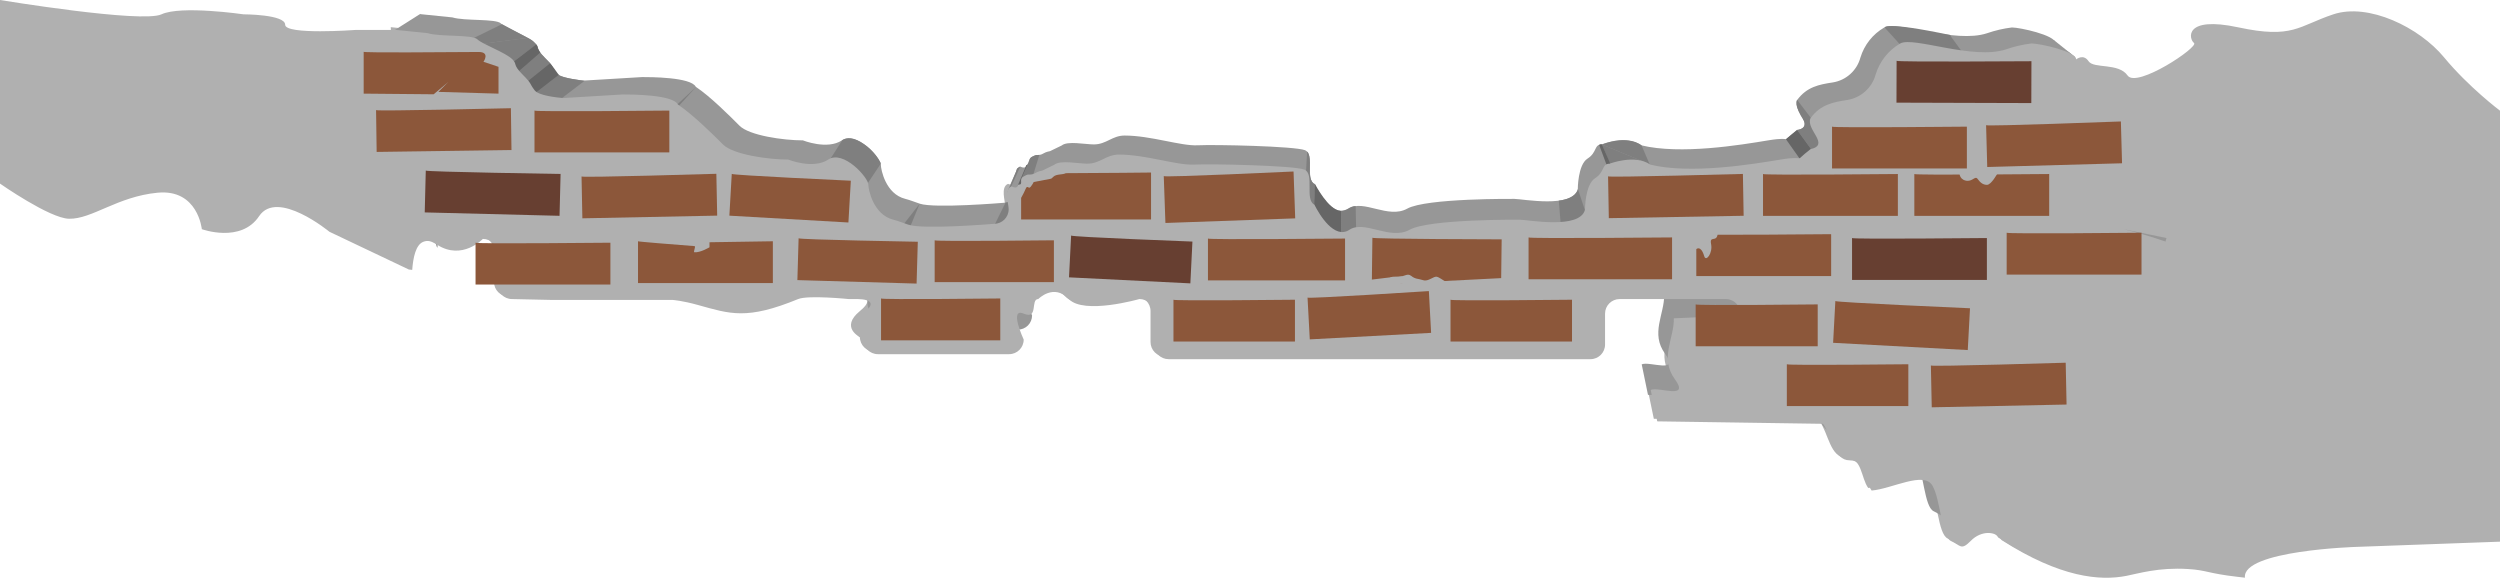
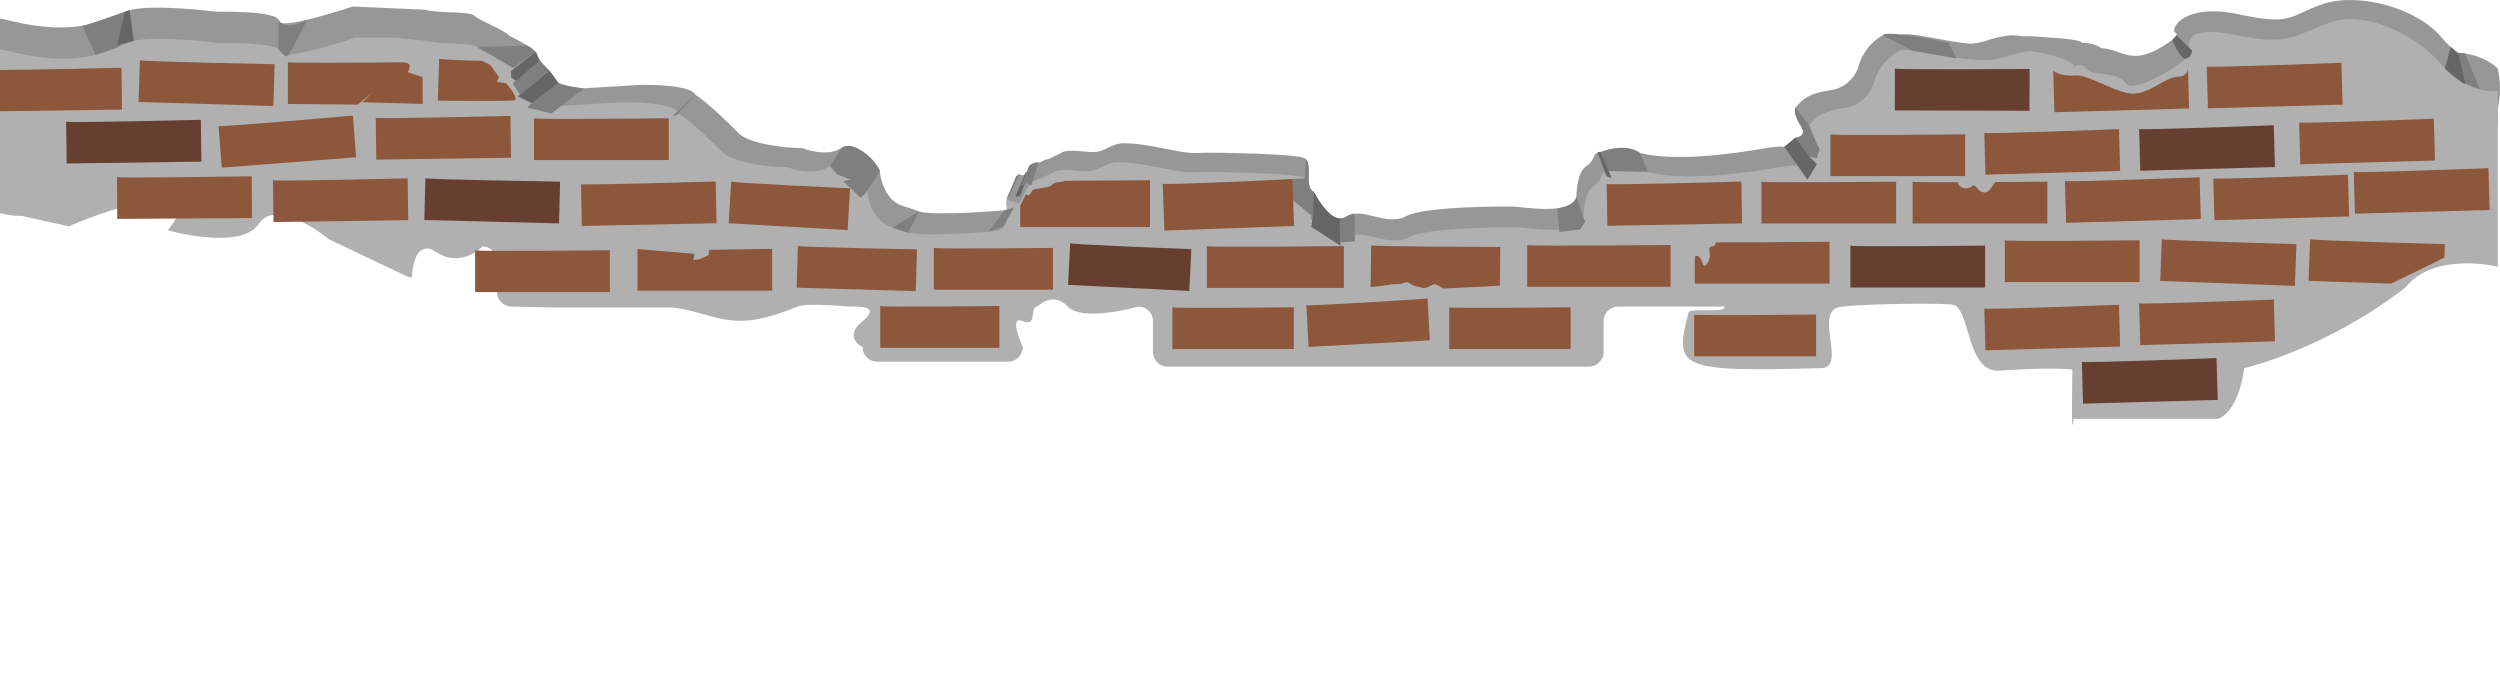
- <svg xmlns="http://www.w3.org/2000/svg" viewBox="0 0 1920 443.72">
+ <svg xmlns="http://www.w3.org/2000/svg" viewBox="0 0 1921.72 531.41">
  <defs>
-     <style>.cls-1{fill:#b0b0b0;}.cls-2{fill:#979797;}.cls-3{fill:#666;}.cls-4{fill:#7f7f7f;}.cls-5{fill:#8c573a;}.cls-6{fill:#673f31;}</style>
+     <style>.cls-1{fill:#979797;}.cls-2{fill:#b0b0b0;}.cls-3{fill:#8c573a;}.cls-4{fill:#7f7f7f;}.cls-5{fill:#666;}.cls-6{fill:#673f31;}</style>
  </defs>
  <g id="Capa_2" data-name="Capa 2">
-     <g id="teaser">
-       <path id="pared" class="cls-1" d="M1720.58,375.24c6.84-53.88,21.38-113.76-5.13-164.22-35.18-24.4-75-35.15-115.9-43.42V88.78c0-6.18-7.7-45.15-7.7-45.15,0-6.19-28.11-12.24-34.3-12.24A94.15,94.15,0,0,0,1538,35.93c-25.23,8.41-71.23-10.09-81.18-4.54a41.29,41.29,0,0,0-18.9,23.79,27,27,0,0,1-21.75,19.61c-10.93,1.68-20.59,3.48-28.29,14-3.85,8.74,15.4,20.28,0,23.79-15.39,11.89,0,4.19-23.09,8-21.2,3.53-69.08,11.46-100.08,3.85-11.55-8.22-31.14-.69-31.14-.69-6.18,0-3.5,6.32-11.2,11.2s-7.7,24.13-7.7,24.13c-3.85,15.4-43.85,7.7-50,7.7,0,0-69.62-.69-84.68,7.7s-34.64-7.7-46.19,0-23.09-11.55-26.94-19.25c-7.7-3.85.35-23.78-7.7-26.94s-71.37-4.54-84.68-3.85-37.09-7.7-57.73-7.7c-9.85,0-14.44,7-24.29,7-6.83,0-20.83-3-25.36.82l-9.22,4.5c-6.33,1.15-5,3.07-10.42,3.07h0c-.9-.34-3.55,1.18-4.36,1.7-3.34,2.15.51,6-3.34,6-1.51,0,0,3.85-5.58,1.37-6,2.48-2.11,13.42-2.12,17.54A11.19,11.19,0,0,1,760.78,170s-54.23,4.54-65.78.69c-3.37-1.12-7.81-2.92-11.55-3.85-15.39-3.85-19.24-23.09-19.24-26.94,0-5.45-19.25-27-30.79-19.25s-30.8,0-30.8,0c-15.39,0-42.34-3.85-50-11.55S529.49,86,517.94,78.27c-3.85-7.7-36.15-7.7-42.34-7.7l-45.85,2.76c-5.1-.46-18.65-1.88-21.78-5.94-4.26-5.53-1.65-4.52-9.35-12.21s-3.85-7.7-7.7-11.55c-5.44-5.44-23.09-11.55-26.94-15.4s-28.78-1.78-38.25-4.75L300.1,20.86c.57,5.74,8.08,184.43,13.84,184.43,0,0,0-31.48,19.24-19.24s35-4.54,35-4.54a11.19,11.19,0,0,1,11.2,11.2v23.78a11.21,11.21,0,0,0,11.21,11.21l31.13.69h92.38s7.07.46,19.25,3.85c24.84,6.89,37.43,11.68,77-4.54,7.7-3.16,38.84,0,38.84,0,6.18,0,26.6-1.39,11.2,11.2s0,19.93,0,19.93A11.21,11.21,0,0,0,671.56,270H772.33a11.2,11.2,0,0,0,11.2-11.21S772,234,783.53,238.9s5-11.2,11.2-11.2c0,0,11.9-12.24,23.44,0s54.24,0,54.24,0a11.2,11.2,0,0,1,11.2,11.2v23.78a11.19,11.19,0,0,0,11.2,11.2h324a11.2,11.2,0,0,0,11.2-11.2V238.9a11.2,11.2,0,0,1,11.2-11.2h81.52a11.21,11.21,0,0,1,9.26,4.9l-4,7.79-45.09,2.11c.26,15.57-11.08,30.57.76,46.72s-12.35,5.53-18.53,8.29l5,24.11,83.14,1.23,44.21.66c6.81,9.35,8.07,28.05,20.42,28.05s11.26,15.46,16.88,23.19c15.58-1.26,40.24-15.14,46.72-3.77s6.75,39.14,14.32,42.58,7.57,7.51,15.27-.3,19.24-7.81,23.54-.46c45.27,29,75.74,31.38,95.7,27.51,9.44-1.83,24.83-6.68,47.47-5.28,14.61.9,14.84,3.33,38.06,6l5.64.65C1718.85,419.7,1718.05,397.57,1720.58,375.24Z" />
-       <path id="paredback" class="cls-2" d="M1703.67,355.41c6.65-52.39,20.79-110.6-5-159.67-34.21-23.72-72.91-34.18-112.69-42.22V76.89c0-6-7.49-43.9-7.49-43.9,0-6-27.33-11.9-33.34-11.9a92.11,92.11,0,0,0-19.05,4.42c-24.53,8.18-69.25-9.81-78.93-4.42a40.14,40.14,0,0,0-18.37,23.13,26.24,26.24,0,0,1-21.15,19.07c-10.63,1.63-20,3.38-27.5,13.6-3.75,8.5,15,19.72,0,23.13-15,11.56,0,4.08-22.46,7.82-20.61,3.44-67.16,11.15-97.3,3.74-11.23-8-30.27-.67-30.27-.67-6,0-3.41,6.14-10.9,10.89s-7.48,23.46-7.48,23.46c-3.74,15-42.64,7.49-48.65,7.49,0,0-67.7-.67-82.33,7.48s-33.69-7.48-44.91,0-22.46-11.22-26.2-18.71c-7.48-3.74.34-23.12-7.48-26.19s-69.4-4.42-82.34-3.75-36.06-7.48-56.13-7.48c-9.57,0-14,6.81-23.61,6.81-6.65,0-20.26-2.86-24.66.8l-9,4.37c-6.15,1.13-4.84,3-10.13,3h0c-.87-.33-3.45,1.14-4.23,1.65-3.25,2.09.49,5.83-3.25,5.83-1.47,0,0,3.74-5.43,1.34-5.8,2.4-2,13-2.06,17a10.89,10.89,0,0,1-10.89,10.88s-52.73,4.41-64,.67c-3.28-1.09-7.6-2.83-11.23-3.74-15-3.74-18.71-22.46-18.71-26.2,0-5.29-18.71-26.19-29.94-18.71s-29.94,0-29.94,0c-15,0-41.17-3.74-48.65-11.23S545.6,74.16,534.38,66.67c-3.75-7.48-35.15-7.48-41.17-7.48l-44.58,2.68c-5-.45-18.14-1.83-21.17-5.77-4.15-5.38-1.61-4.4-9.1-11.88s-3.74-7.48-7.48-11.23c-5.29-5.29-22.46-11.22-26.2-15s-28-1.73-37.19-4.62l-24.91-2.54c.55,5.58,7.85,179.31,13.45,179.31,0,0,0-30.61,18.71-18.71s34-4.41,34-4.41a10.89,10.89,0,0,1,10.89,10.89v23.12A10.9,10.9,0,0,0,410.54,212l30.28.67h89.81s6.87.45,18.72,3.74c24.15,6.71,36.39,11.36,74.84-4.41,7.49-3.08,37.76,0,37.76,0,6,0,25.87-1.35,10.9,10.89s0,19.38,0,19.38a10.89,10.89,0,0,0,10.89,10.89h98a10.88,10.88,0,0,0,10.89-10.89s-11.23-24.13,0-19.38S797.48,212,803.49,212c0,0,11.57-11.9,22.79,0S879,212,879,212a10.88,10.88,0,0,1,10.89,10.89V246a10.89,10.89,0,0,0,10.9,10.89h315A10.89,10.89,0,0,0,1226.72,246V222.85A10.89,10.89,0,0,1,1237.61,212h79.26a10.87,10.87,0,0,1,9,4.77c-1.75,3.36-2.19,4.21-3.93,7.57l-43.84,2c.24,15.14-10.78,29.72.73,45.42s-12,5.38-18,8.06c2.64,12.86,2.18,10.59,4.82,23.45l80.84,1.19,43,.64c6.62,9.09,7.85,27.27,19.85,27.27s11,15,16.42,22.55c15.14-1.22,39.11-14.72,45.42-3.66s6.56,38.05,13.92,41.39,7.36,7.31,14.84-.29,18.72-7.59,22.89-.44c44,28.16,73.64,30.51,93,26.74,9.17-1.78,24.14-6.49,46.16-5.13,14.2.88,14.42,3.24,37,5.86l5.48.64C1702,398.63,1701.21,377.12,1703.67,355.41Z" />
-       <path class="cls-2" d="M1593.89,44c-.56-.38-16.65-13.32-16.65-13.32L1569.57,45l19.14,2,5.18-2.92" />
-       <polyline class="cls-2" points="774.15 145.76 781.02 130.16 792.75 132.73 783.51 150.55 775.59 147.91 774.15 145.76" />
-       <polyline class="cls-3" points="781.74 142.16 788.31 126.84 791.43 125.47 784.17 144.61 780.87 145.27" />
-       <polyline class="cls-2" points="303.03 23.17 322.83 10.63 325.47 29.11 307.65 29.11 303.03 23.17" />
-       <polygon class="cls-4" points="349.23 36.37 385.53 18.55 405.29 29.07 349.23 36.37" />
-       <path class="cls-4" d="M638,121.59l8.88-13.94s4.21-3.3,11.34,0a39.67,39.67,0,0,1,17.9,17.07c.33.65.27.76.27.76l-18.95,7.91-13.86-5.28" />
-       <path class="cls-4" d="M784.39,137.33l6.49-15.19a4.4,4.4,0,0,1,2.27-2,20.23,20.23,0,0,1,2.64-1.07,12.89,12.89,0,0,1,2.42-.08l-5.46,17.73-3.3-2-5.06,2.62" />
-       <path class="cls-4" d="M783.51,128.11,776.25,144l-2.74,4.23,7.26-17.47a1.86,1.86,0,0,1,1.26-1.93C783.51,128.11,782.85,128.11,783.51,128.11Z" />
-       <path class="cls-4" d="M1266.91,126.17l-6.22-14.56s-9.9-8.58-30.36-.66" />
-       <polygon class="cls-4" points="1236.27 125.47 1230.33 110.95 1266.91 126.17 1236.27 125.47" />
-       <path class="cls-4" d="M1390.71,90.49l-10.56-13.86s-2.64,4.8,5.28,15.93S1399.29,111,1399.29,111l-8.58-20.46" />
-       <path class="cls-4" d="M1380.15,99.73s8.42-.33,4.87-7.75,13.61,16.33,13.61,16.33l-2,7.26-5.94-1.32Z" />
-       <polygon class="cls-4" points="697.05 178.93 706.29 156.49 689.79 177.61 697.05 178.93" />
-       <path class="cls-4" d="M1009.89,141.31v19.8l-34.32-28.38,27.48-1.66.82-14.6s2.72,1.08,2.06,12.63S1009.89,141.31,1009.89,141.31Z" />
-       <path class="cls-3" d="M1007.91,168.37c.66-.66,2-27.06,2-27.06s10.28,20.1,19.66,20.61.47,0,.47,0l.33,20.93" />
-       <path class="cls-4" d="M411.93,34.19l-23.1,17.36L357.81,37l13.83-3.58,33.69-4.34s3.31,1.6,4.29,2.78A22.55,22.55,0,0,0,411.93,34.19Z" />
-       <polygon class="cls-4" points="520.17 82.57 534.69 66.73 516.87 83.23 520.17 82.57" />
-       <path class="cls-4" d="M423.81,81.25l25.08-19.14s-18.43-2.38-20.1-4.82-23.46,19.34-23.46,19.34" />
-       <path class="cls-4" d="M763.05,174.31l9.16-18.63s6.68-1.83,7.34-2.49-9.24,24.42-9.24,24.42Z" />
-       <polygon class="cls-4" points="661.41 145.93 664.71 143.29 676.59 125.47 648.21 133.39 661.41 145.93" />
-       <polygon class="cls-3" points="1371.56 106.86 1389.39 132.07 1396.65 120.19 1390.71 114.25 1380.15 99.73 1371.56 106.86" />
-       <path class="cls-3" d="M1230.33,111l8.58,19.8-4-1.32-6.77-18.22S1229.67,110.29,1230.33,111Z" />
-       <path class="cls-4" d="M1198.65,172.33l-1.5-18.22c13.68-1.73,14.7-8.84,14.7-8.84l5.94,17.82,1.32.66-4.62,6.6" />
-       <polygon class="cls-4" points="1009.23 163.09 1009.89 141.31 1007.91 162.43 1009.23 163.09" />
-       <path class="cls-4" d="M1041.16,158.3l.41,21.29-11.51.71-.21-18.36a12.08,12.08,0,0,0,5.12-1.49C1037,159.13,1039.42,158.13,1041.16,158.3Z" />
-       <path class="cls-3" d="M408.63,73.33l20.46-15.84s-6-8.68-7-9.29-24.05,19.85-24.05,19.85" />
-       <path class="cls-4" d="M399.8,66.82l22.71-18.26s-7.79-7.67-7.86-8.61-20.54,18.2-20.54,18.2" />
-       <path class="cls-3" d="M396.75,56.17l18.17-15.84a23.35,23.35,0,0,1-1.7-3.12c-.63-1.5-20.43,16.32-20.43,16.32" />
-       <path class="cls-3" d="M392.79,48.58l19-14.47a4.4,4.4,0,0,1,1.35,3c.06,1.89-20.12,16.25-20.12,16.25" />
-       <path class="cls-4" d="M1503.57,45.61l-5.89-18.72c-51.42-10.81-50.21-5.7-50.21-5.7L1466,41.65" />
-       <polyline class="cls-4" points="1510.17 44.29 1497.63 27.13 1490.37 44.29 1510.17 42.97" />
-       <path class="cls-1" d="M316.58,207.27c.66-8.94,2.6-19.52,8.72-21.64,3.13-1.09,5.48-.81,10.52,2.4,19.25,12.23,35-4.54,35-4.54a11.19,11.19,0,0,1,11.2,11.2v23.78a11.21,11.21,0,0,0,11.21,11.21l31.13.69h92.38s7.07.46,19.25,3.85c24.84,6.89,37.43,11.68,77-4.54,7.7-3.16,38.84,0,38.84,0,6.18,0,26.6-1.39,11.2,11.2s0,19.93,0,19.93A11.21,11.21,0,0,0,674.2,272H775a11.2,11.2,0,0,0,11.2-11.21s-11.55-24.82,0-19.93,5-11.2,11.2-11.2c0,0,11.9-12.24,23.44,0s54.24,0,54.24,0a11.2,11.2,0,0,1,11.2,11.2v23.78a11.19,11.19,0,0,0,11.2,11.2h324a11.2,11.2,0,0,0,11.2-11.2V240.88a11.2,11.2,0,0,1,11.2-11.2h81.52a11.21,11.21,0,0,1,9.26,4.9l-4.05,7.79-45.09,2.11c.26,15.57-11.08,30.57.76,46.72s-12.35,5.53-18.53,8.29l5,24.11,83.14,1.23,44.21.66c6.81,9.35,8.07,28.05,20.42,28.05s11.26,15.46,16.88,23.19c15.58-1.26,40.24-15.14,46.72-3.77s6.75,39.14,14.32,42.58,7.57,7.51,15.27-.3,19.24-7.81,23.54-.46c45.27,29,75.74,31.38,95.7,27.51,9.44-1.83,24.83-6.68,47.47-5.28,14.61.9,14.84,3.33,38.06,6l5.64.65C1721.6,422.64,1810,420,1810,420l110-4V85s-24-18-43-41-58-42-85-33-31,19-73,10-38,9-34,12-44,35-51,25-26-5-30-11-9.51-1.39-9.51-1.39c0-6.19-28.11-12.24-34.3-12.24a94.15,94.15,0,0,0-19.59,4.54c-25.23,8.41-71.23-10.09-81.18-4.54a41.29,41.29,0,0,0-18.9,23.79,27,27,0,0,1-21.75,19.61c-10.93,1.68-20.59,3.48-28.29,14-3.85,8.74,15.4,20.28,0,23.79-15.39,11.89,0,4.19-23.09,8-21.2,3.53-69.08,11.46-100.08,3.85-11.55-8.22-31.14-.69-31.14-.69-6.18,0-3.5,6.32-11.2,11.2s-7.7,24.13-7.7,24.13c-3.85,15.4-43.85,7.7-50,7.7,0,0-69.62-.69-84.68,7.7s-34.64-7.7-46.19,0-23.09-11.55-26.94-19.25c-7.7-3.85.35-23.78-7.7-26.94s-71.37-4.54-84.68-3.85-37.09-7.7-57.74-7.7c-9.84,0-14.43,7-24.28,7-6.83,0-20.83-3-25.36.82l-9.22,4.5c-6.33,1.15-5,3.07-10.42,3.07-.9-.34-3.55,1.18-4.36,1.7-3.34,2.15.51,6-3.34,6-1.51,0,0,3.85-5.58,1.37-6,2.48-2.11,13.42-2.12,17.54a11.19,11.19,0,0,1-11.2,11.19s-54.23,4.54-65.78.69c-3.37-1.12-7.81-2.92-11.55-3.85-15.39-3.85-19.24-23.09-19.24-26.94,0-5.45-19.25-26.95-30.79-19.25s-30.8,0-30.8,0c-15.39,0-42.34-3.85-50-11.55S532.13,88,520.58,80.25c-3.85-7.7-36.15-7.7-42.34-7.7l-45.85,2.76c-5.1-.46-18.65-1.88-21.78-5.94-4.26-5.53-1.65-4.52-9.35-12.21s-3.85-7.7-7.7-11.55c-5.44-5.44-23.09-11.55-26.94-15.4s-28.78-1.78-38.25-4.75l-25.63-2.62c0,.05,0,.1,0,.16H273s-54,4-54-4-32-8-32-8-48-7-63,0S0,0,0,0V141s38.13,26.7,53,27c17.72.36,37-17,68-20s34,28,34,28,30,11,44-10,54,12,54,12l61,29Zm1346.53-21.74c-10.6-3.72-21.41-6.84-32.37-9.58l33.11,6.86Z" />
-       <path class="cls-5" d="M893.77,135.24l1.27,36,99.68-3.53-1.28-36S893.81,136.41,893.77,135.24Z" />
-       <path class="cls-5" d="M613.33,183l-.94,32.12,91.55,2.67.93-32.12S613.3,184.05,613.33,183Z" />
-       <path class="cls-5" d="M717.82,184.55v32.13H809.4V184.55S717.82,185.6,717.82,184.55Z" />
-       <path class="cls-5" d="M562,133.55l-1.85,32.08,91.43,5.24,1.85-32.08S561.93,134.59,562,133.55Z" />
-       <path class="cls-5" d="M1004.19,228.55l1.72,32.09,93.18-5-1.72-32.09S1004.25,229.6,1004.19,228.55Z" />
-       <path class="cls-5" d="M1114,230.19v32.13h93.31V230.19S1114,231.23,1114,230.19Z" />
-       <path class="cls-5" d="M1054,182.58l-.4,32.14,15.56-1.89,7.92-.56-1.38,5.26,77.21-3.93.37-29.78S1054,183.63,1054,182.58Z" />
-       <path class="cls-5" d="M1482.92,280.7l.66,32.12,103.54-2.13-.66-32.13S1482.94,281.74,1482.92,280.7Z" />
-       <path class="cls-5" d="M1470.21,133.65v32.13h103.56V133.65S1470.21,134.69,1470.21,133.65Z" />
-       <path class="cls-5" d="M1525.32,96.14l.88,32.12,103.53-2.86-.89-32.12S1525.35,97.19,1525.32,96.14Z" />
-       <path class="cls-6" d="M1456.59,46.7l-.1,32.14,103.56.32.1-32.14S1456.59,47.75,1456.59,46.7Z" />
-       <path class="cls-6" d="M1422.37,182.81V215h103.56V182.81S1422.37,183.86,1422.37,182.81Z" />
-       <path class="cls-5" d="M1407,97.27V129.4h103.56V97.27S1407,98.31,1407,97.27Z" />
-       <path class="cls-5" d="M1354,133.65v32.13h103.56V133.65S1354,134.69,1354,133.65Z" />
-       <path class="cls-5" d="M1409.55,231.19l-1.72,32.09,103.41,5.56,1.72-32.09S1409.49,232.24,1409.55,231.19Z" />
-       <path class="cls-5" d="M1541.12,178.73v32.14h103.56V178.73S1541.12,179.78,1541.12,178.73Z" />
-       <path class="cls-5" d="M676.64,229.22v32.14h91.58V229.22S676.64,230.27,676.64,229.22Z" />
-       <path class="cls-6" d="M822.62,180.9,821,213l93.2,4.63,1.59-32.1S822.57,182,822.62,180.9Z" />
-       <path class="cls-5" d="M901.22,230.19v32.13h93.31V230.19S901.22,231.23,901.22,230.19Z" />
-       <path class="cls-5" d="M927.71,183.2v32.13H1033V183.2S927.71,184.24,927.71,183.2Z" />
-       <path class="cls-5" d="M1173.94,182.34v32.14h110.21V182.34S1173.94,183.39,1173.94,182.34Z" />
-       <path class="cls-5" d="M1372.29,279.74v32.13h93.31V279.74S1372.29,280.78,1372.29,279.74Z" />
-       <path class="cls-5" d="M1235,135.43l.57,32.13,103.55-1.85-.57-32.13S1235,136.47,1235,135.43Z" />
-       <path class="cls-5" d="M490,185.29v32.13H593.55V185.29l-48.66.76v3.85s-6.9,4.2-11.55,3.84c-1.19-.09,1.37-4.63,0-4.73C517.24,187.76,490,185.6,490,185.29Z" />
-       <path class="cls-6" d="M327,131l-.81,32.13,103.53,2.61.81-32.13S327,132,327,131Z" />
-       <path class="cls-5" d="M410.49,84.92v32.14H514.05V84.92S410.49,86,410.49,84.92Z" />
-       <path class="cls-5" d="M365.22,186.4v32.13H468.79V186.4S365.22,187.44,365.22,186.4Z" />
-       <path class="cls-5" d="M288.82,84.55l.45,32.13,103.55-1.45-.45-32.13S288.83,85.59,288.82,84.55Z" />
-       <path class="cls-5" d="M446.62,135.54l.64,32.13L550.8,165.6l-.64-32.13S446.64,136.59,446.62,135.54Z" />
-       <path class="cls-5" d="M279.3,39.78V71.91l53.76.5,11.31-9.54-7.7,7.7,46.19,1.34V51.33l-11.55-3.85s5.42-7.64-3.85-7.56C338.61,40.16,279.3,40.57,279.3,39.78Z" />
-       <path class="cls-5" d="M1302.76,179.84V212h103.56V179.84S1302.76,180.88,1302.76,179.84Z" />
-       <path class="cls-5" d="M1302.27,233.78v32.13H1396V233.78S1302.27,234.82,1302.27,233.78Z" />
-       <path class="cls-5" d="M818.61,133c-2.79,1.39-7.18.47-9.62,2.75a8.19,8.19,0,0,1-1.33,1.24,4.18,4.18,0,0,1-1.39.44l-12.37,2.35a20.58,20.58,0,0,1-2.19,3.48c-.37.48-.9,1-1.48.85-.42-.09-.73-.49-1.15-.53-.6-.06-1,.59-1.22,1.14a77.83,77.83,0,0,1-3.63,7.25v16.59H884V132.5S847.46,132.93,818.61,133Z" />
-       <path class="cls-1" d="M1504.89,132.07s-.66,5.28,4.62,6.6,7.26-4,9.24-1.32,4,4.62,7.26,4.62,7.92-8.58,7.92-8.58l-11.22-4.62Z" />
-       <path class="cls-1" d="M1066.65,216.55s-1.32-4.62,5.28-4,8.58-3.3,11.88-.66,5.28,2,9.24,3.3,7.92-3.3,10.56-2.64,8.58,5.94,9.24,4,6.6,0,11.22.66,6.6,6.6,6.6,6.6l-31-2.64Z" />
-       <path class="cls-1" d="M1309.69,169.26s10.22,3.93,9.44,10.55-6.37.69-5,7.7-4,13.86-5.28,9.24c-1.51-5.28-4.12-8.11-7.57-4.2s.68,10.55.68,10.55l-9.36,2.69.73-21Z" />
+     <g id="PARED">
+       <g id="MURO1">
+         <path class="cls-1" d="M1920,53c0-1.1-11.51-11.27-30.28-12.45A57.84,57.84,0,0,1,1877,29c-19-23-64-35-91-26s-23,17-65,8-53,11-49,14c1.72,1.29,3.13,2.62-7,9-27,18-33.8,3.41-50,3-3.25-3.2-13.94-4.75-15-4,2-2-17.89-4-24-4,0,0-16.14-1.76-20-1a65.31,65.31,0,0,0-10.84-.91,92.11,92.11,0,0,0-19.05,4.42,46.09,46.09,0,0,1-12.28,2.07c-21.35-2.06-44.27-9.09-52.83-6.8-6.34-.9-11.28-1.1-13.82.31a40.14,40.14,0,0,0-18.37,23.13,26.24,26.24,0,0,1-21.15,19.07c-10.63,1.63-20,3.38-27.5,13.6-3.75,8.5,15,19.72,0,23.13-15,11.56,0,4.08-22.46,7.82-20.61,3.43-67.16,11.14-97.3,3.74-11.23-8-30.27-.67-30.27-.67-6,0-3.41,6.14-10.9,10.89s-7.48,23.46-7.48,23.46c-3.74,15-42.64,7.49-48.65,7.49,0,0-67.7-.67-82.33,7.48s-33.69-7.48-44.91,0-22.46-11.22-26.2-18.71c-7.48-3.74.34-23.12-7.48-26.2s-69.4-4.41-82.34-3.74-36.06-7.48-56.13-7.48c-9.57,0-14,6.81-23.61,6.81-6.65,0-20.26-2.86-24.66.8l-9,4.37c-6.15,1.13-4.84,3-10.13,3-.87-.33-3.45,1.14-4.23,1.65-3.25,2.09.49,5.83-3.25,5.83-1.47,0,0,3.74-5.43,1.34-5.8,2.4-2,13-2.06,17.05a10.89,10.89,0,0,1-10.89,10.88s-52.73,4.41-64,.67c-3.28-1.09-7.6-2.83-11.23-3.74-15-3.74-18.71-22.46-18.71-26.2,0-5.29-18.71-26.19-29.94-18.71s-29.94,0-29.94,0c-15,0-41.17-3.74-48.65-11.23S545.6,80.16,534.38,72.67c-3.75-7.48-35.15-7.48-41.17-7.48l-44.58,2.68c-5-.45-18.14-1.83-21.17-5.77-4.15-5.38-1.61-4.4-9.1-11.88s-3.74-7.49-7.48-11.23S391.8,27.61,391.8,27.61c-5.44-5.45-23.09-11.55-26.94-15.4s-28.78-1.78-38.25-4.76L271.24,5s-57,19-57,11-48-7-48-7-55-7-70,0-40,19-88,7c-3-.74-5.7-1.32-8.24-1.76V102L337,40c6,0,75,52,75,58,0,0,385.48,120,391.49,120,0,0,746.8-65.16,760.52-66.92.61,10.31,215.9.35,321-32,15.61-4.81,24.79-13.36,30.07-22.75L1920,97V83.59A69.3,69.3,0,0,0,1920,53Z" />
+         <path class="cls-2" d="M1877,50c-19-23-58-42-85-33s-31,19-73,10-38,9-34,12-44,35-51,25-26-5-30-11-9.51-1.39-9.51-1.39c0-6.19-28.11-12.24-34.3-12.24a94.15,94.15,0,0,0-19.59,4.54c-25.23,8.41-71.23-10.09-81.18-4.54a41.29,41.29,0,0,0-18.9,23.79,27,27,0,0,1-21.75,19.61c-10.93,1.68-20.59,3.48-28.29,14-3.85,8.74,15.4,20.28,0,23.79-15.39,11.89,0,4.19-23.09,8-21.2,3.53-69.08,11.46-100.08,3.85-11.55-8.22-31.14-.69-31.14-.69-6.18,0-3.5,6.32-11.2,11.2s-7.7,24.13-7.7,24.13c-3.85,15.4-43.85,7.7-50,7.7,0,0-69.62-.69-84.68,7.7s-34.64-7.7-46.19,0-23.09-11.55-26.94-19.25c-7.7-3.85.35-23.78-7.7-26.94s-71.37-4.54-84.68-3.85-37.09-7.7-57.74-7.7c-9.84,0-14.43,7-24.28,7-6.83,0-20.83-2.95-25.36.82l-9.22,4.5c-6.33,1.15-5,3.07-10.42,3.07-.9-.34-3.55,1.18-4.36,1.7-3.34,2.15.51,6-3.34,6-1.51,0,0,3.85-5.58,1.37-6,2.48-2.11,13.42-2.12,17.54a11.19,11.19,0,0,1-11.2,11.19s-54.23,4.54-65.78.69c-3.37-1.13-7.81-2.92-11.55-3.85-15.39-3.85-19.24-23.09-19.24-26.94,0-5.45-19.25-26.95-30.79-19.25s-30.8,0-30.8,0c-15.39,0-42.34-3.85-50-11.55S532.13,94,520.58,86.25c-3.85-7.7-36.15-7.7-42.34-7.7l-45.85,2.76c-5.1-.46-18.65-1.88-21.78-5.94-4.26-5.53-1.65-4.52-9.35-12.21s-3.85-7.7-7.7-11.55c-5.44-5.45-23.09-11.55-26.94-15.4s-28.78-1.78-38.25-4.76l-25.63-2.61c0,.05,0,.1,0,.16H273s-57,19-57,11-48-7-48-7-55-7-70,0S58,52,10,40c-3.66-.91-7-1.58-10-2V163.74A57.65,57.65,0,0,0,17,166l36,8s37-17,68-20,8,23,8,23,56,16,70-5,54,12,54,12l61,29,2.58.27c.66-8.94,2.6-19.52,8.72-21.64,3.13-1.09,5.48-.81,10.52,2.4,19.25,12.23,35-4.54,35-4.54a11.19,11.19,0,0,1,11.2,11.2v23.78a11.2,11.2,0,0,0,11.21,11.2l31.13.7h92.38s7.07.46,19.25,3.85c24.84,6.89,37.43,11.68,77-4.55,7.7-3.15,38.84,0,38.84,0,6.18,0,26.6-1.38,11.2,11.21s0,19.93,0,19.93A11.21,11.21,0,0,0,674.2,278H775a11.2,11.2,0,0,0,11.2-11.21s-11.55-24.82,0-19.93,5-11.21,11.2-11.21c0,0,11.9-12.23,23.44,0s54.24,0,54.24,0a11.21,11.21,0,0,1,11.2,11.21v23.78a11.19,11.19,0,0,0,11.2,11.2h324a11.2,11.2,0,0,0,11.2-11.2V246.88a11.21,11.21,0,0,1,11.2-11.21h81.52c2.61,5.33-26.5.86-27.39,4.33-11,43-9,46,102,43,20-.54-6-43.13,14-47,9.44-1.83,63.36-3.4,86-2,14.6.9,10.78,48.3,34,51,2,.23,36-3,59-1,0,0-1.14,59.33,1,38h111c17-7,20-39,20-39s62-14,124-62c22-28,71-16,71-16V70S1896,73,1877,50Z" />
+         <path class="cls-3" d="M0,85.54l93.82-1.31-.45-32.14S26.09,53.72,0,53.8Z" />
+       </g>
+       <g id="LADRILLOS">
+         <text />
+         <path class="cls-4" d="M214,15V37.44s4.64,6.8,6.82,5.68,15.26-27.95,15.26-27.95S220,25,214,15Z" />
+         <path class="cls-4" d="M63.18,19.85,73.41,42.18s13.48-4.9,16.53-5.54S96,9,96,9,66.36,19.7,63.18,19.85Z" />
+         <polygon class="cls-5" points="99.68 7.8 102.82 31.47 90 35 96 9 99.68 7.8" />
+         <path class="cls-5" d="M1673.16,27.05,1685,39s-.37,5.16-4.69,6.08-10.56-14.32-10.56-14.32Z" />
+         <path class="cls-5" d="M1883.88,36.08l-4.51,16.62s14,12.26,15.33,11.78S1890,42,1890,42Z" />
+         <polygon class="cls-4" points="1894.88 41.12 1906.25 68.77 1895 64 1889.72 40.55 1894.88 41.12" />
+         <polyline class="cls-1" points="774.15 151.76 781.02 136.16 792.75 138.73 783.51 156.55 775.59 153.91 774.15 151.76" />
+         <polyline class="cls-5" points="781.74 148.16 788.31 132.84 791.43 131.47 784.17 150.61 780.87 151.27" />
+         <path class="cls-4" d="M638,127.59l8.88-13.94s4.21-3.3,11.34,0a39.67,39.67,0,0,1,17.9,17.07c.33.65.27.76.27.76l-18.95,7.91-13.86-5.28" />
+         <path class="cls-4" d="M784.39,143.33l6.49-15.2a4.4,4.4,0,0,1,2.27-2,20.23,20.23,0,0,1,2.64-1.07,12.89,12.89,0,0,1,2.42-.08l-5.46,17.73-3.3-2-5.06,2.62" />
+         <path class="cls-4" d="M783.51,134.11,776.25,150l-2.74,4.23,7.26-17.47a1.86,1.86,0,0,1,1.26-1.93C783.51,134.11,782.85,134.11,783.51,134.11Z" />
+         <path class="cls-4" d="M1266.91,132.17l-6.22-14.56s-9.9-8.58-30.36-.66" />
+         <polygon class="cls-4" points="1236.27 131.47 1230.33 116.95 1266.91 132.17 1236.27 131.47" />
+         <path class="cls-4" d="M1390.71,96.49l-10.56-13.86s-2.64,4.8,5.28,15.93S1399.29,117,1399.29,117l-8.58-20.46" />
+         <path class="cls-4" d="M1380.15,105.73s8.42-.33,4.87-7.75,13.61,16.33,13.61,16.33l-2,7.26-5.94-1.32Z" />
+         <polygon class="cls-4" points="698 179 706.29 162.49 686 175 698 179" />
+         <path class="cls-4" d="M1009.89,147.31v19.8l-34.32-28.38,27.48-1.66.82-14.6s2.72,1.08,2.06,12.63S1009.89,147.31,1009.89,147.31Z" />
+         <path class="cls-5" d="M1007.91,174.37c.66-.66,2-27.06,2-27.06s10.28,20.1,19.66,20.61.47,0,.47,0l.33,20.93" />
+         <path class="cls-4" d="M411.93,40.19,394,52,367,36h0l38.33-.89s3.31,1.6,4.29,2.78A22.55,22.55,0,0,0,411.93,40.19Z" />
+         <polygon class="cls-4" points="520.17 88.57 534.69 72.73 516.87 89.23 520.17 88.57" />
+         <path class="cls-4" d="M423.81,87.25l25.08-19.14s-18.43-2.38-20.1-4.82-23.46,19.34-23.46,19.34" />
+         <path class="cls-4" d="M760,178l12.21-16.32s6.68-1.83,7.34-2.49S771,174,771,174Z" />
+         <polygon class="cls-4" points="661.41 151.93 664.71 149.29 676.59 131.47 648.21 139.39 661.41 151.93" />
+         <polygon class="cls-5" points="1371.56 112.86 1389.39 138.07 1396.65 126.19 1390.71 120.25 1380.15 105.73 1371.56 112.86" />
+         <path class="cls-5" d="M1230.33,117l8.58,19.8-4-1.32-6.77-18.22S1229.67,116.29,1230.33,117Z" />
+         <path class="cls-4" d="M1198.65,178.33l-1.5-18.22c13.68-1.73,14.7-8.84,14.7-8.84l5.94,17.82,1.32.66-4.62,6.6" />
+         <polygon class="cls-4" points="1009.23 169.09 1009.89 147.31 1007.91 168.43 1009.23 169.09" />
+         <path class="cls-4" d="M1041.16,164.3l.41,21.29-11.51.7-.21-18.35a12.08,12.08,0,0,0,5.12-1.49C1037,165.13,1039.42,164.13,1041.16,164.3Z" />
+         <path class="cls-5" d="M408.63,79.33l20.46-15.84s-6-8.68-7-9.29-24.05,19.85-24.05,19.85" />
+         <path class="cls-4" d="M399.8,72.82l22.71-18.26s-7.79-7.67-7.86-8.61-20.54,18.2-20.54,18.2" />
+         <path class="cls-5" d="M396.75,62.17l18.17-15.84a23.35,23.35,0,0,1-1.7-3.12c-.63-1.5-20.43,16.32-20.43,16.32" />
+         <path class="cls-5" d="M392.79,54.58l19-14.47a4.4,4.4,0,0,1,1.35,3c.06,1.89-20.12,16.25-20.12,16.25" />
+         <path class="cls-4" d="M1504,45l-6.32-12.11c-51.42-10.81-50.21-5.7-50.21-5.7L1470,39" />
+         <path class="cls-3" d="M893.77,141.24l1.27,36,99.68-3.53-1.28-36S893.81,142.41,893.77,141.24Z" />
+         <path class="cls-3" d="M613.33,189l-.94,32.12,91.55,2.67.93-32.12S613.3,190.05,613.33,189Z" />
+         <path class="cls-3" d="M717.82,190.55v32.13H809.4V190.55S717.82,191.6,717.82,190.55Z" />
+         <path class="cls-3" d="M562,139.55l-1.85,32.08,91.43,5.24,1.85-32.08S561.93,140.59,562,139.55Z" />
+         <path class="cls-3" d="M1004.19,234.55l1.72,32.09,93.18-5-1.72-32.09S1004.25,235.6,1004.19,234.55Z" />
+         <path class="cls-3" d="M1114,236.19v32.13h93.31V236.19S1114,237.23,1114,236.19Z" />
+         <path class="cls-3" d="M1054,188.58l-.4,32.14,15.56-1.89,7.92-.56-1.38,5.26,77.21-3.93.37-29.79S1054,189.63,1054,188.58Z" />
+         <path class="cls-3" d="M1470.21,139.65v32.13h103.56V139.65S1470.21,140.69,1470.21,139.65Z" />
+         <path class="cls-3" d="M1525.32,102.14l.88,32.12,103.53-2.86-.89-32.12S1525.35,103.19,1525.32,102.14Z" />
+         <path class="cls-6" d="M1456.59,52.7l-.1,32.14,103.56.32.1-32.14S1456.59,53.75,1456.59,52.7Z" />
+         <path class="cls-6" d="M1422.37,188.81V221h103.56V188.81S1422.37,189.86,1422.37,188.81Z" />
+         <path class="cls-3" d="M1407,103.27V135.4h103.56V103.27S1407,104.31,1407,103.27Z" />
+         <path class="cls-3" d="M1354,139.65v32.13h103.56V139.65S1354,140.69,1354,139.65Z" />
+         <path class="cls-3" d="M1541.12,184.73v32.14h103.56V184.73S1541.12,185.78,1541.12,184.73Z" />
+         <path class="cls-3" d="M676.64,235.22v32.14h91.58V235.22S676.64,236.27,676.64,235.22Z" />
+         <path class="cls-6" d="M822.62,186.9,821,219l93.2,4.63,1.59-32.1S822.57,188,822.62,186.9Z" />
+         <path class="cls-3" d="M901.22,236.19v32.13h93.31V236.19S901.22,237.23,901.22,236.19Z" />
+         <path class="cls-3" d="M927.71,189.2v32.13H1033V189.2S927.71,190.24,927.71,189.2Z" />
+         <path class="cls-3" d="M1173.94,188.34v32.14h110.21V188.34S1173.94,189.39,1173.94,188.34Z" />
+         <path class="cls-3" d="M1235,141.43l.57,32.13,103.55-1.85-.57-32.13S1235,142.47,1235,141.43Z" />
+         <path class="cls-3" d="M490,191.29v32.13H593.55V191.29l-48.66.76v3.85s-6.9,4.2-11.55,3.84c-1.19-.09,1.37-4.63,0-4.73C517.24,193.76,490,191.6,490,191.29Z" />
+         <path class="cls-6" d="M327,137l-.81,32.12,103.53,2.62.81-32.13S327,138,327,137Z" />
+         <path class="cls-3" d="M410.49,90.92v32.14H514.05V90.92S410.49,92,410.49,90.92Z" />
+         <path class="cls-3" d="M365.22,192.39v32.14H468.79V192.39S365.22,193.44,365.22,192.39Z" />
+         <path class="cls-3" d="M288.82,90.55l.45,32.13,103.55-1.45-.45-32.14S288.83,91.59,288.82,90.55Z" />
+         <path class="cls-3" d="M446.62,141.54l.64,32.13L550.8,171.6l-.64-32.13S446.64,142.59,446.62,141.54Z" />
+         <path class="cls-3" d="M221.3,47.78V79.91l53.76.5,11.31-9.54-7.7,7.7,46.19,1.34V59.33l-11.55-3.85s5.42-7.64-3.85-7.56C280.61,48.16,221.3,48.57,221.3,47.78Z" />
+         <path class="cls-3" d="M1302.76,185.84V218h103.56V185.84S1302.76,186.88,1302.76,185.84Z" />
+         <path class="cls-3" d="M1302.27,241.78v32.13H1396V241.78S1302.27,242.82,1302.27,241.78Z" />
+         <path class="cls-3" d="M818.61,139c-2.79,1.39-7.18.47-9.62,2.75a8.19,8.19,0,0,1-1.33,1.24,4.18,4.18,0,0,1-1.39.44l-12.37,2.35a20.58,20.58,0,0,1-2.19,3.48c-.37.48-.9,1-1.48.85-.42-.09-.73-.49-1.15-.53-.6-.06-1,.59-1.22,1.14a77.83,77.83,0,0,1-3.63,7.25v16.58H884V138.5S847.46,138.93,818.61,139Z" />
+         <path class="cls-2" d="M1504.89,138.07s-.66,5.28,4.62,6.6,7.26-4,9.24-1.32,4,4.62,7.26,4.62,7.92-8.58,7.92-8.58l-11.22-4.62Z" />
+         <path class="cls-2" d="M1066.65,222.55s-1.32-4.62,5.28-4,8.58-3.3,11.88-.66,5.28,2,9.24,3.3,7.92-3.3,10.56-2.64,8.58,5.94,9.24,4,6.6,0,11.22.66,6.6,6.6,6.6,6.6l-31-2.64Z" />
+         <path class="cls-2" d="M1309.69,175.26s10.22,3.93,9.44,10.55-6.37.69-5,7.7-4,13.86-5.28,9.24c-1.51-5.28-4.12-8.11-7.57-4.2s.68,10.55.68,10.55l-9.36,2.69.73-21Z" />
+         <path class="cls-3" d="M107.54,46.28l-1,32.12L210.1,81.5l1-32.12S107.51,47.32,107.54,46.28Z" />
+         <path class="cls-3" d="M168,96.87l2.49,32,103.25-8-2.49-32S168,97.92,168,96.87Z" />
+         <path class="cls-3" d="M209.82,138.55l.45,32.13,103.55-1.45-.45-32.14S209.83,139.59,209.82,138.55Z" />
+         <path class="cls-6" d="M50.82,93.55l.45,32.13,103.55-1.45-.45-32.14S50.83,94.59,50.82,93.55Z" />
+         <path class="cls-3" d="M337.54,45.28l-1,32.12S396,78,396,77c2-3-7-13-7-13l-7-1,1.59-3.63L377,50s-7.1-3.77-7.64-3.31C369,47,337.53,45.66,337.54,45.28Z" />
+         <path class="cls-3" d="M89.94,136.13l.19,32.13,103.57-.61-.19-32.14S90,137.17,89.94,136.13Z" />
+         <path class="cls-3" d="M1587.32,139.14l.88,32.12,103.53-2.86-.89-32.12S1587.35,140.19,1587.32,139.14Z" />
+         <path class="cls-6" d="M1644.32,99.14l.88,32.12,103.53-2.86-.89-32.12S1644.35,100.19,1644.32,99.14Z" />
+         <path class="cls-3" d="M1525.32,237.14l.88,32.12,103.53-2.86-.89-32.12S1525.35,238.19,1525.32,237.14Z" />
+         <path class="cls-3" d="M1661.75,183.82l-1.19,32.11,103.49,3.86,1.19-32.11S1661.72,184.86,1661.75,183.82Z" />
+         <path class="cls-3" d="M1701.32,137.14l.88,32.12,103.53-2.86-.89-32.12S1701.35,138.19,1701.32,137.14Z" />
+         <path class="cls-3" d="M1644.32,233.14l.88,32.12,103.53-2.86-.89-32.12S1644.35,234.19,1644.32,233.14Z" />
+         <path class="cls-6" d="M1600.32,278.14l.88,32.12,103.53-2.86-.89-32.12S1600.35,279.19,1600.32,278.14Z" />
+         <path class="cls-3" d="M1767.32,94.14l.88,32.12,103.53-2.86-.89-32.12S1767.35,95.19,1767.32,94.14Z" />
+         <path class="cls-3" d="M1578.32,54.14l.88,32.12,103.53-2.86-.89-32.12S1683,58.67,1674,59c-9.91.36-20.4,12.56-34,13-11.88.39-34.81-14.71-44-14C1583,59,1578.33,54.42,1578.32,54.14Z" />
+         <path class="cls-3" d="M1696.32,51.14l.88,32.12,103.53-2.86-.89-32.12S1696.35,52.19,1696.32,51.14Z" />
+         <path class="cls-3" d="M1775.75,183.82l-1.19,32.11L1838,218l41-20,.24-10.32S1775.72,184.86,1775.75,183.82Z" />
+         <path class="cls-3" d="M1809.32,132.14l.88,32.12,103.53-2.86-.89-32.12S1809.35,133.19,1809.32,132.14Z" />
+       </g>
    </g>
  </g>
</svg>
